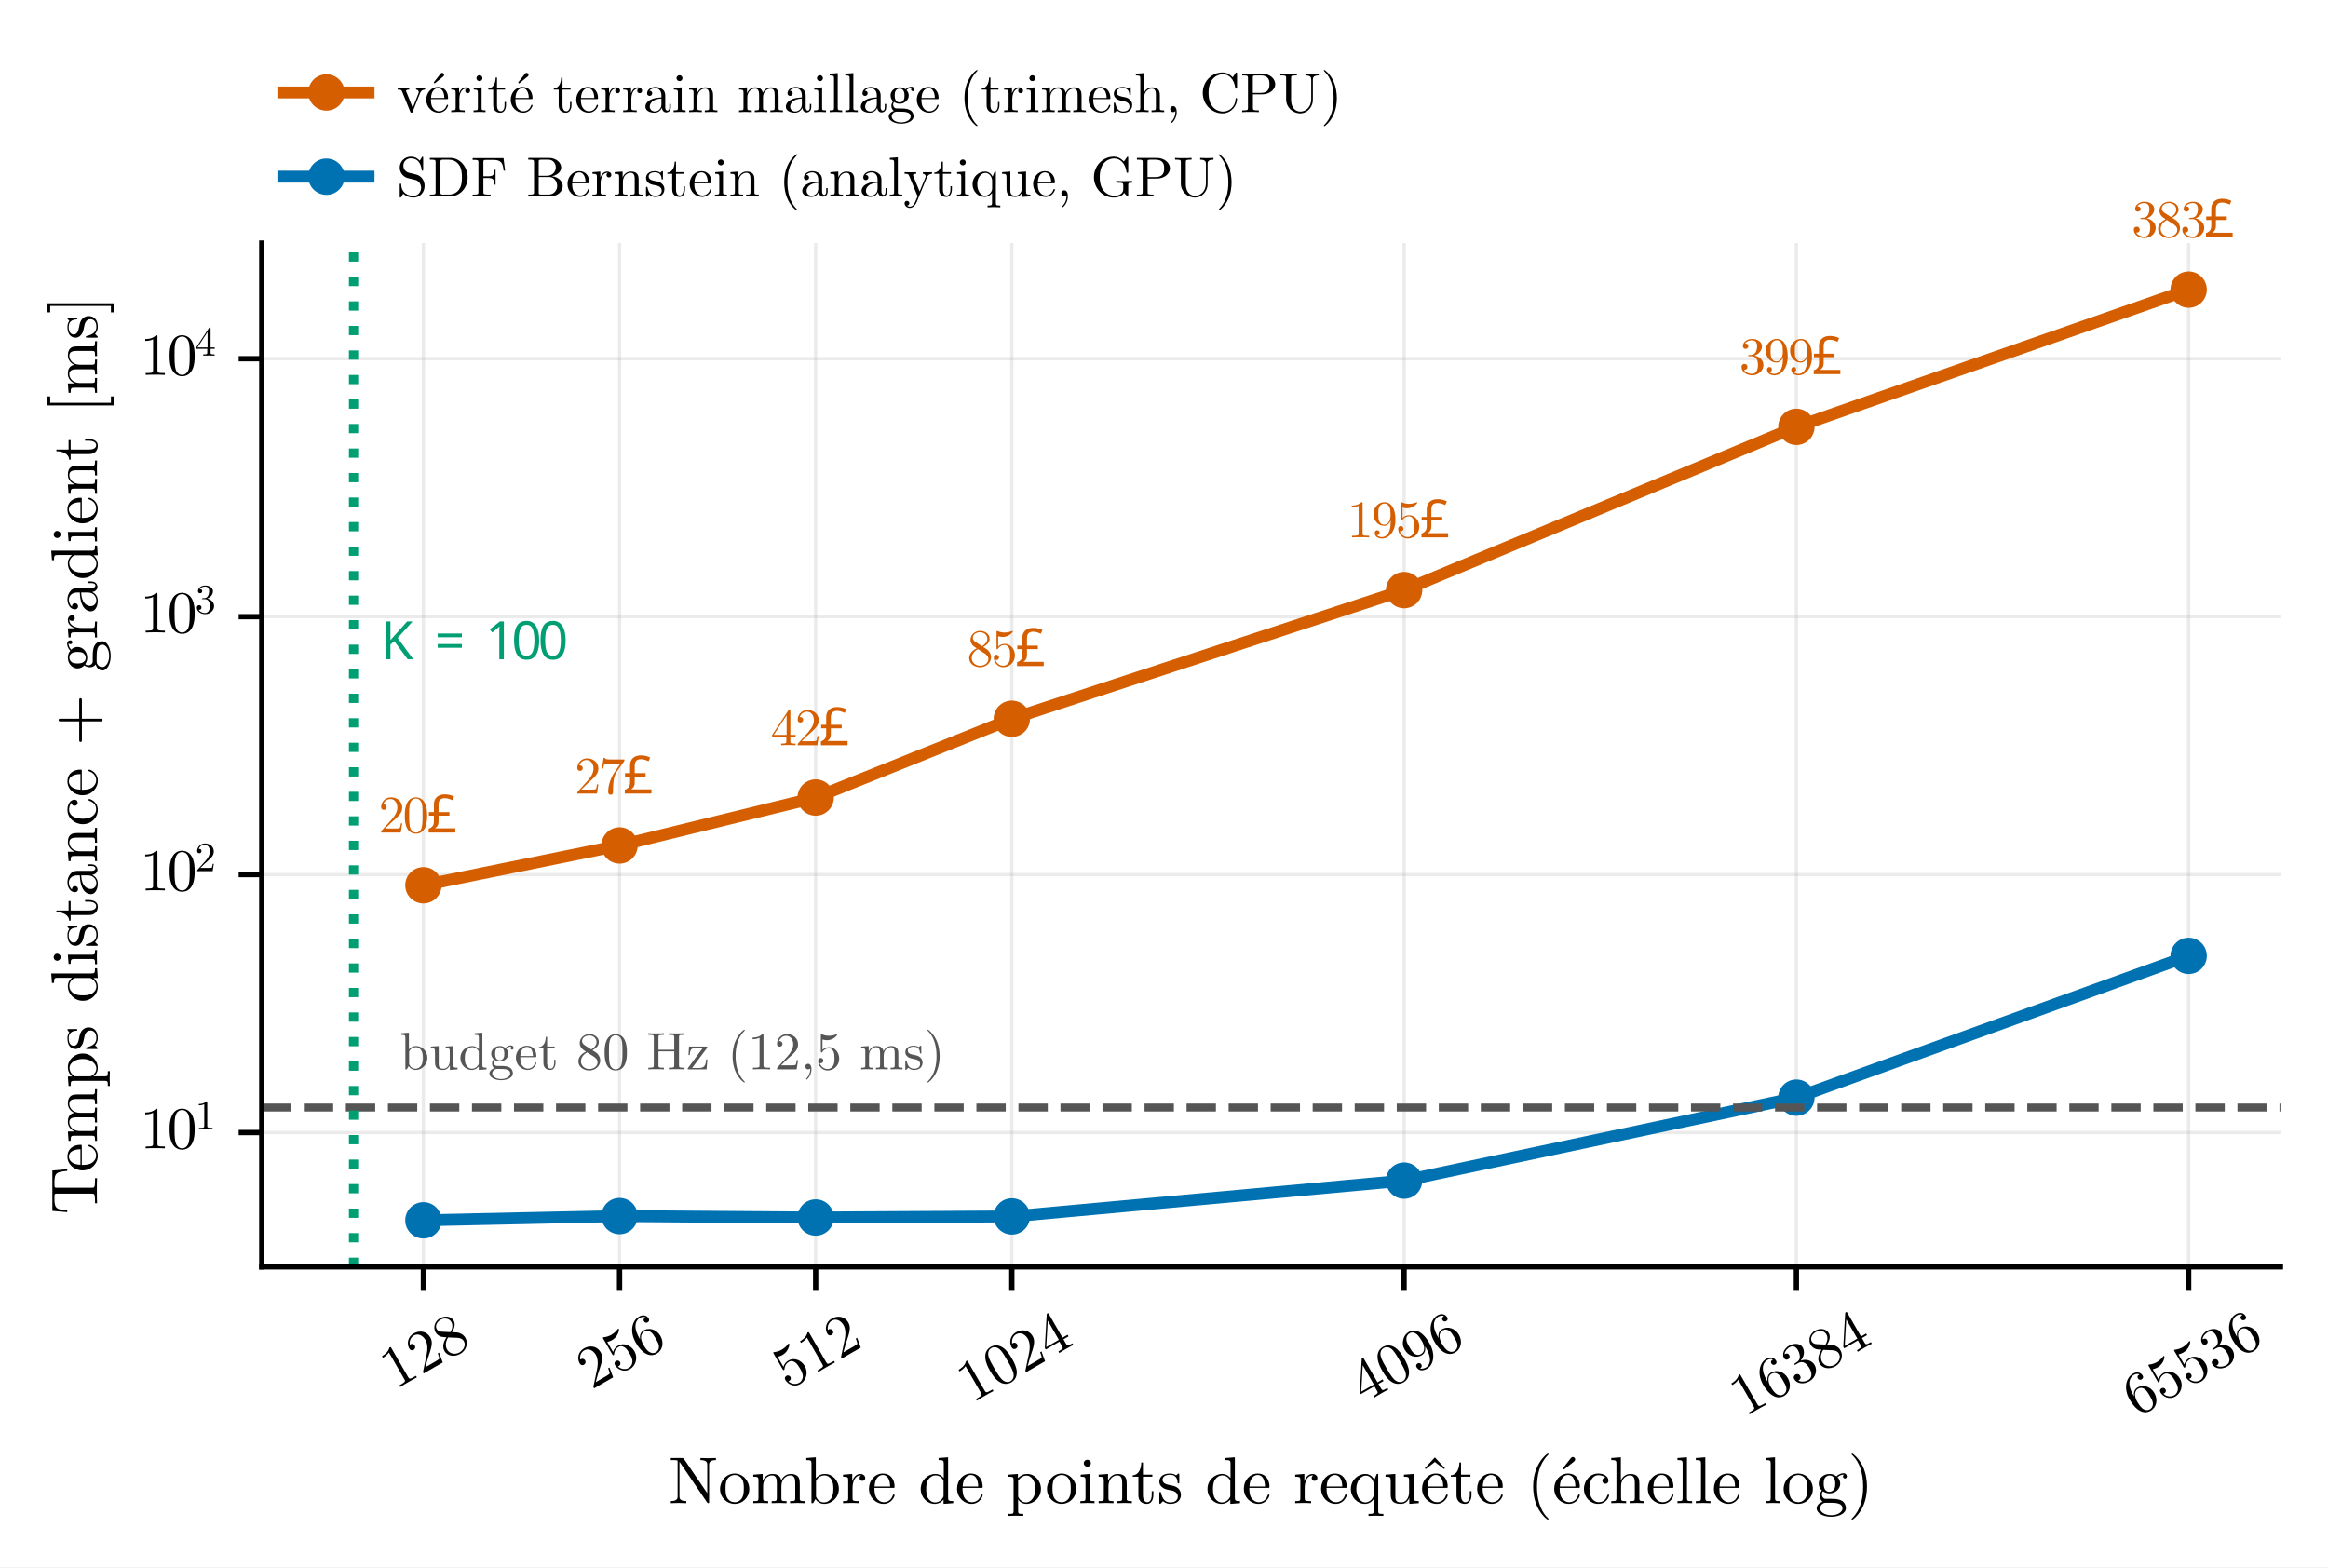
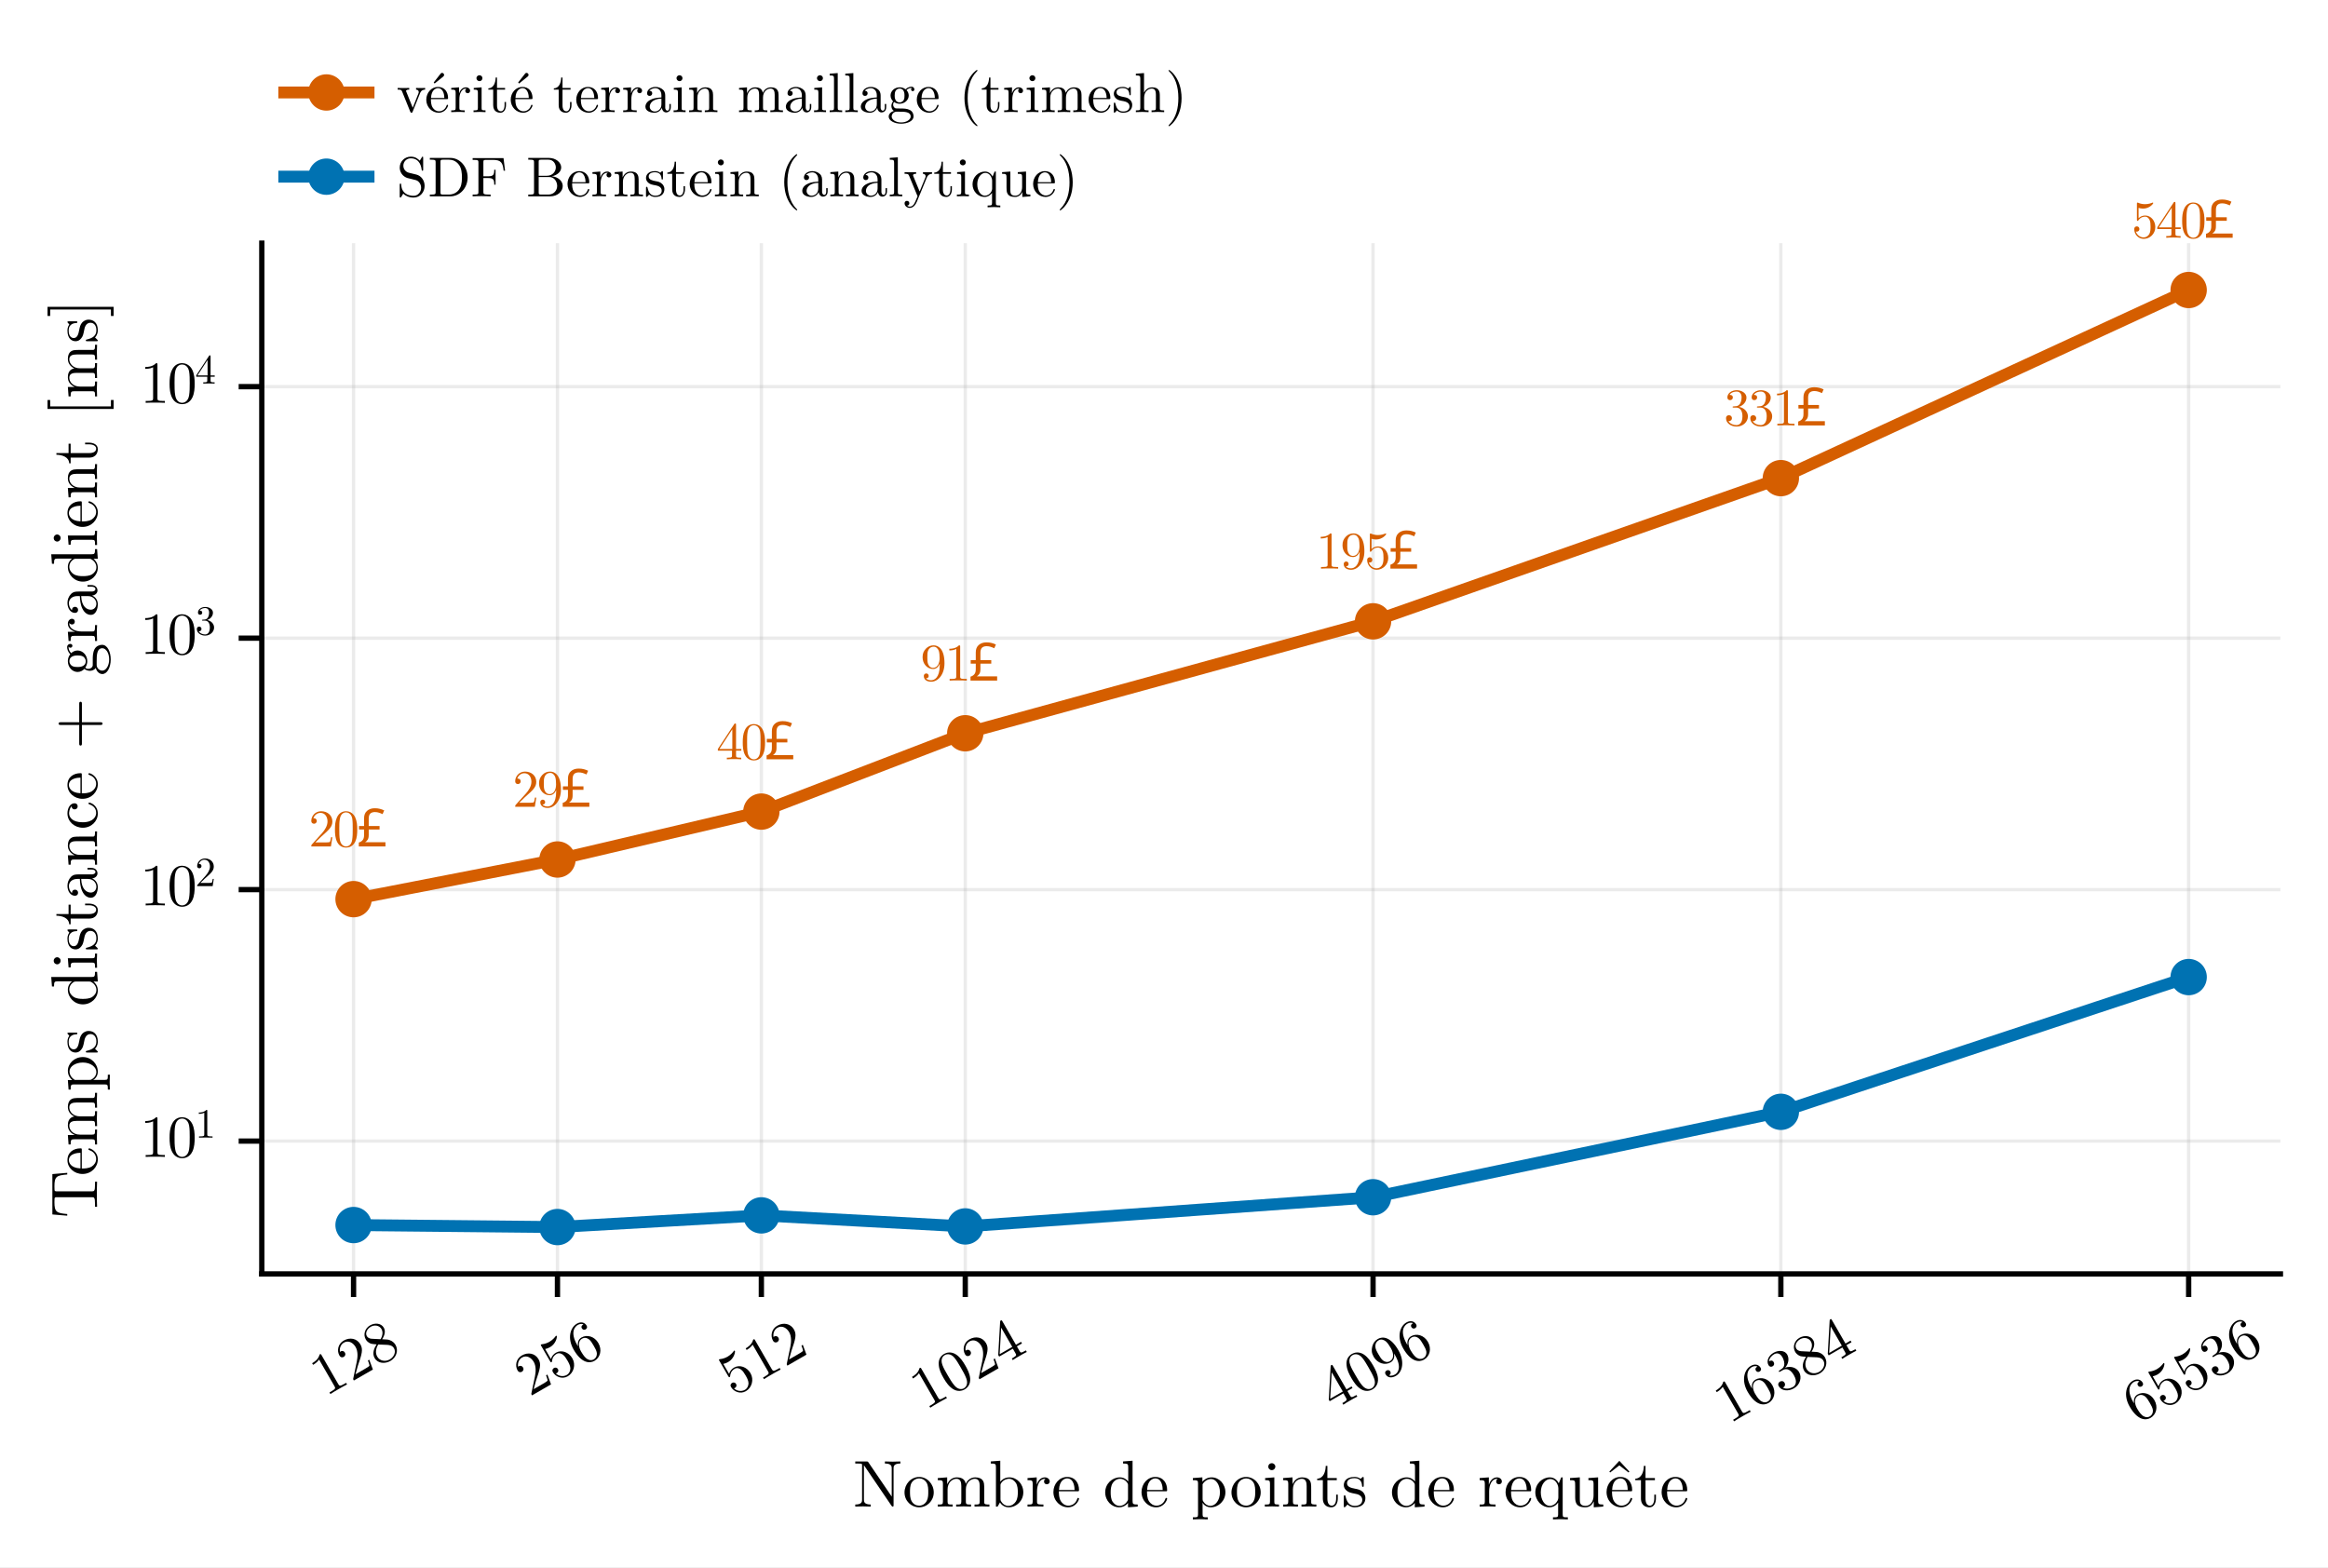
- <svg xmlns="http://www.w3.org/2000/svg" xmlns:xlink="http://www.w3.org/1999/xlink" width="352.231pt" height="237.151pt" viewBox="0 0 352.231 237.151" version="1.1">
+ <svg xmlns="http://www.w3.org/2000/svg" xmlns:xlink="http://www.w3.org/1999/xlink" width="352.231pt" height="237.129pt" viewBox="0 0 352.231 237.129" version="1.1">
  <defs>
    <style type="text/css">*{stroke-linejoin: round; stroke-linecap: butt}</style>
  </defs>
  <g id="figure_1">
    <g id="patch_1">
-       <path d="M 0 237.151  L 352.231 237.151  L 352.231 0  L 0 0  z " style="fill: #ffffff" />
+       <path d="M 0 237.129  L 352.231 237.129  L 352.231 0  L 0 0  z " style="fill: #ffffff" />
    </g>
    <g id="axes_1">
      <g id="patch_2">
-         <path d="M 39.611 191.695  L 345.031 191.695  L 345.031 36.783  L 39.611 36.783  z " style="fill: #ffffff" />
+         <path d="M 39.611 192.763  L 345.031 192.763  L 345.031 36.794  L 39.611 36.794  z " style="fill: #ffffff" />
      </g>
      <g id="matplotlib.axis_1">
        <g id="xtick_1">
          <g id="line2d_1">
-             <path d="M 64.063 191.695  L 64.063 36.783  " clip-path="url(#p65b38e0ab0)" style="fill: none; stroke: #b0b0b0; stroke-opacity: 0.25; stroke-width: 0.5; stroke-linecap: square" />
+             <path d="M 53.494 192.763  L 53.494 36.794  " clip-path="url(#p4fab34e4df)" style="fill: none; stroke: #b0b0b0; stroke-opacity: 0.25; stroke-width: 0.5; stroke-linecap: square" />
          </g>
          <g id="line2d_2">
            <defs>
-               <path id="m1f3d195826" d="M 0 0  L 0 3.5  " style="stroke: #000000; stroke-width: 0.8" />
+               <path id="m1f46960d8f" d="M 0 0  L 0 3.5  " style="stroke: #000000; stroke-width: 0.8" />
            </defs>
            <g>
-               <use xlink:href="#m1f3d195826" x="64.063" y="191.695" style="stroke: #000000; stroke-width: 0.8" />
+               <use xlink:href="#m1f46960d8f" x="53.494" y="192.763" style="stroke: #000000; stroke-width: 0.8" />
            </g>
          </g>
          <g id="text_1">
-             <text style="font-size: 9px; font-family: 'Latin Modern Roman', 'CMU Serif', 'DejaVu Serif', serif" transform="translate(59.81668 210.3019) rotate(-30)">128</text>
+             <text style="font-size: 9px; font-family: 'Latin Modern Roman', 'CMU Serif', 'DejaVu Serif', serif" transform="translate(49.2477 211.37) rotate(-30)">128</text>
          </g>
        </g>
        <g id="xtick_2">
          <g id="line2d_3">
-             <path d="M 93.739 191.695  L 93.739 36.783  " clip-path="url(#p65b38e0ab0)" style="fill: none; stroke: #b0b0b0; stroke-opacity: 0.25; stroke-width: 0.5; stroke-linecap: square" />
+             <path d="M 84.344 192.763  L 84.344 36.794  " clip-path="url(#p4fab34e4df)" style="fill: none; stroke: #b0b0b0; stroke-opacity: 0.25; stroke-width: 0.5; stroke-linecap: square" />
          </g>
          <g id="line2d_4">
            <g>
-               <use xlink:href="#m1f3d195826" x="93.739" y="191.695" style="stroke: #000000; stroke-width: 0.8" />
+               <use xlink:href="#m1f46960d8f" x="84.344" y="192.763" style="stroke: #000000; stroke-width: 0.8" />
            </g>
          </g>
          <g id="text_2">
-             <text style="font-size: 9px; font-family: 'Latin Modern Roman', 'CMU Serif', 'DejaVu Serif', serif" transform="translate(89.49284 210.3019) rotate(-30)">256</text>
+             <text style="font-size: 9px; font-family: 'Latin Modern Roman', 'CMU Serif', 'DejaVu Serif', serif" transform="translate(80.09819 211.37) rotate(-30)">256</text>
          </g>
        </g>
        <g id="xtick_3">
          <g id="line2d_5">
-             <path d="M 123.415 191.695  L 123.415 36.783  " clip-path="url(#p65b38e0ab0)" style="fill: none; stroke: #b0b0b0; stroke-opacity: 0.25; stroke-width: 0.5; stroke-linecap: square" />
+             <path d="M 115.195 192.763  L 115.195 36.794  " clip-path="url(#p4fab34e4df)" style="fill: none; stroke: #b0b0b0; stroke-opacity: 0.25; stroke-width: 0.5; stroke-linecap: square" />
          </g>
          <g id="line2d_6">
            <g>
-               <use xlink:href="#m1f3d195826" x="123.415" y="191.695" style="stroke: #000000; stroke-width: 0.8" />
+               <use xlink:href="#m1f46960d8f" x="115.195" y="192.763" style="stroke: #000000; stroke-width: 0.8" />
            </g>
          </g>
          <g id="text_3">
-             <text style="font-size: 9px; font-family: 'Latin Modern Roman', 'CMU Serif', 'DejaVu Serif', serif" transform="translate(119.169 210.3019) rotate(-30)">512</text>
+             <text style="font-size: 9px; font-family: 'Latin Modern Roman', 'CMU Serif', 'DejaVu Serif', serif" transform="translate(110.9487 211.37) rotate(-30)">512</text>
          </g>
        </g>
        <g id="xtick_4">
          <g id="line2d_7">
-             <path d="M 153.091 191.695  L 153.091 36.783  " clip-path="url(#p65b38e0ab0)" style="fill: none; stroke: #b0b0b0; stroke-opacity: 0.25; stroke-width: 0.5; stroke-linecap: square" />
+             <path d="M 146.045 192.763  L 146.045 36.794  " clip-path="url(#p4fab34e4df)" style="fill: none; stroke: #b0b0b0; stroke-opacity: 0.25; stroke-width: 0.5; stroke-linecap: square" />
          </g>
          <g id="line2d_8">
            <g>
-               <use xlink:href="#m1f3d195826" x="153.091" y="191.695" style="stroke: #000000; stroke-width: 0.8" />
+               <use xlink:href="#m1f46960d8f" x="146.045" y="192.763" style="stroke: #000000; stroke-width: 0.8" />
            </g>
          </g>
          <g id="text_4">
-             <text style="font-size: 9px; font-family: 'Latin Modern Roman', 'CMU Serif', 'DejaVu Serif', serif" transform="translate(147.0562 212.3677) rotate(-30)">1024</text>
+             <text style="font-size: 9px; font-family: 'Latin Modern Roman', 'CMU Serif', 'DejaVu Serif', serif" transform="translate(140.0102 213.4357) rotate(-30)">1024</text>
          </g>
        </g>
        <g id="xtick_5">
          <g id="line2d_9">
-             <path d="M 212.444 191.695  L 212.444 36.783  " clip-path="url(#p65b38e0ab0)" style="fill: none; stroke: #b0b0b0; stroke-opacity: 0.25; stroke-width: 0.5; stroke-linecap: square" />
+             <path d="M 207.746 192.763  L 207.746 36.794  " clip-path="url(#p4fab34e4df)" style="fill: none; stroke: #b0b0b0; stroke-opacity: 0.25; stroke-width: 0.5; stroke-linecap: square" />
          </g>
          <g id="line2d_10">
            <g>
-               <use xlink:href="#m1f3d195826" x="212.444" y="191.695" style="stroke: #000000; stroke-width: 0.8" />
+               <use xlink:href="#m1f46960d8f" x="207.746" y="192.763" style="stroke: #000000; stroke-width: 0.8" />
            </g>
          </g>
          <g id="text_5">
-             <text style="font-size: 9px; font-family: 'Latin Modern Roman', 'CMU Serif', 'DejaVu Serif', serif" transform="translate(206.4085 212.3677) rotate(-30)">4096</text>
+             <text style="font-size: 9px; font-family: 'Latin Modern Roman', 'CMU Serif', 'DejaVu Serif', serif" transform="translate(201.7112 213.4357) rotate(-30)">4096</text>
          </g>
        </g>
        <g id="xtick_6">
          <g id="line2d_11">
-             <path d="M 271.796 191.695  L 271.796 36.783  " clip-path="url(#p65b38e0ab0)" style="fill: none; stroke: #b0b0b0; stroke-opacity: 0.25; stroke-width: 0.5; stroke-linecap: square" />
+             <path d="M 269.447 192.763  L 269.447 36.794  " clip-path="url(#p4fab34e4df)" style="fill: none; stroke: #b0b0b0; stroke-opacity: 0.25; stroke-width: 0.5; stroke-linecap: square" />
          </g>
          <g id="line2d_12">
            <g>
-               <use xlink:href="#m1f3d195826" x="271.796" y="191.695" style="stroke: #000000; stroke-width: 0.8" />
+               <use xlink:href="#m1f46960d8f" x="269.447" y="192.763" style="stroke: #000000; stroke-width: 0.8" />
            </g>
          </g>
          <g id="text_6">
-             <text style="font-size: 9px; font-family: 'Latin Modern Roman', 'CMU Serif', 'DejaVu Serif', serif" transform="translate(263.9718 214.4334) rotate(-30)">16384</text>
+             <text style="font-size: 9px; font-family: 'Latin Modern Roman', 'CMU Serif', 'DejaVu Serif', serif" transform="translate(261.6231 215.5015) rotate(-30)">16384</text>
          </g>
        </g>
        <g id="xtick_7">
          <g id="line2d_13">
-             <path d="M 331.148 191.695  L 331.148 36.783  " clip-path="url(#p65b38e0ab0)" style="fill: none; stroke: #b0b0b0; stroke-opacity: 0.25; stroke-width: 0.5; stroke-linecap: square" />
+             <path d="M 331.148 192.763  L 331.148 36.794  " clip-path="url(#p4fab34e4df)" style="fill: none; stroke: #b0b0b0; stroke-opacity: 0.25; stroke-width: 0.5; stroke-linecap: square" />
          </g>
          <g id="line2d_14">
            <g>
-               <use xlink:href="#m1f3d195826" x="331.148" y="191.695" style="stroke: #000000; stroke-width: 0.8" />
+               <use xlink:href="#m1f46960d8f" x="331.148" y="192.763" style="stroke: #000000; stroke-width: 0.8" />
            </g>
          </g>
          <g id="text_7">
-             <text style="font-size: 9px; font-family: 'Latin Modern Roman', 'CMU Serif', 'DejaVu Serif', serif" transform="translate(323.3241 214.4334) rotate(-30)">65536</text>
+             <text style="font-size: 9px; font-family: 'Latin Modern Roman', 'CMU Serif', 'DejaVu Serif', serif" transform="translate(323.3241 215.5015) rotate(-30)">65536</text>
          </g>
        </g>
        <g id="text_8">
-           <text style="font-size: 10px; font-family: 'Latin Modern Roman', 'CMU Serif', 'DejaVu Serif', serif; text-anchor: middle" x="192.321" y="227.451" transform="rotate(-0 192.3212 227.4513)">Nombre de points de requête (échelle log)</text>
+           <text style="font-size: 10px; font-family: 'Latin Modern Roman', 'CMU Serif', 'DejaVu Serif', serif; text-anchor: middle" x="192.321" y="227.969" transform="rotate(-0 192.3212 227.9693)">Nombre de points de requête</text>
        </g>
      </g>
      <g id="matplotlib.axis_2">
        <g id="ytick_1">
          <g id="line2d_15">
-             <path d="M 39.611 171.372  L 345.031 171.372  " clip-path="url(#p65b38e0ab0)" style="fill: none; stroke: #b0b0b0; stroke-opacity: 0.25; stroke-width: 0.5; stroke-linecap: square" />
+             <path d="M 39.611 172.665  L 345.031 172.665  " clip-path="url(#p4fab34e4df)" style="fill: none; stroke: #b0b0b0; stroke-opacity: 0.25; stroke-width: 0.5; stroke-linecap: square" />
          </g>
          <g id="line2d_16">
            <defs>
-               <path id="mb1dacdc8e3" d="M 0 0  L -3.5 0  " style="stroke: #000000; stroke-width: 0.8" />
+               <path id="m2ac42a621b" d="M 0 0  L -3.5 0  " style="stroke: #000000; stroke-width: 0.8" />
            </defs>
            <g>
-               <use xlink:href="#mb1dacdc8e3" x="39.611" y="171.372" style="stroke: #000000; stroke-width: 0.8" />
+               <use xlink:href="#m2ac42a621b" x="39.611" y="172.665" style="stroke: #000000; stroke-width: 0.8" />
            </g>
          </g>
          <g id="text_9">
-             <g transform="translate(21.18125 174.495)">
+             <g transform="translate(21.18125 175.7881)">
              <text>
                <tspan x="0" y="-0.738" style="font-size: 9px; font-family: 'Latin Modern Roman'">1</tspan>
                <tspan x="4.131" y="-0.738" style="font-size: 9px; font-family: 'Latin Modern Roman'">0</tspan>
                <tspan x="8.335" y="-3.647" style="font-size: 6.3px; font-family: 'Latin Modern Roman'">1</tspan>
              </text>
            </g>
          </g>
        </g>
        <g id="ytick_2">
          <g id="line2d_17">
-             <path d="M 39.611 132.341  L 345.031 132.341  " clip-path="url(#p65b38e0ab0)" style="fill: none; stroke: #b0b0b0; stroke-opacity: 0.25; stroke-width: 0.5; stroke-linecap: square" />
+             <path d="M 39.611 134.613  L 345.031 134.613  " clip-path="url(#p4fab34e4df)" style="fill: none; stroke: #b0b0b0; stroke-opacity: 0.25; stroke-width: 0.5; stroke-linecap: square" />
          </g>
          <g id="line2d_18">
            <g>
-               <use xlink:href="#mb1dacdc8e3" x="39.611" y="132.341" style="stroke: #000000; stroke-width: 0.8" />
+               <use xlink:href="#m2ac42a621b" x="39.611" y="134.613" style="stroke: #000000; stroke-width: 0.8" />
            </g>
          </g>
          <g id="text_10">
-             <g transform="translate(21.18125 135.4647)">
+             <g transform="translate(21.18125 137.7358)">
              <text>
                <tspan x="0" y="-0.738" style="font-size: 9px; font-family: 'Latin Modern Roman'">1</tspan>
                <tspan x="4.131" y="-0.738" style="font-size: 9px; font-family: 'Latin Modern Roman'">0</tspan>
                <tspan x="8.335" y="-3.647" style="font-size: 6.3px; font-family: 'Latin Modern Roman'">2</tspan>
              </text>
            </g>
          </g>
        </g>
        <g id="ytick_3">
          <g id="line2d_19">
-             <path d="M 39.611 93.311  L 345.031 93.311  " clip-path="url(#p65b38e0ab0)" style="fill: none; stroke: #b0b0b0; stroke-opacity: 0.25; stroke-width: 0.5; stroke-linecap: square" />
+             <path d="M 39.611 96.56  L 345.031 96.56  " clip-path="url(#p4fab34e4df)" style="fill: none; stroke: #b0b0b0; stroke-opacity: 0.25; stroke-width: 0.5; stroke-linecap: square" />
          </g>
          <g id="line2d_20">
            <g>
-               <use xlink:href="#mb1dacdc8e3" x="39.611" y="93.311" style="stroke: #000000; stroke-width: 0.8" />
+               <use xlink:href="#m2ac42a621b" x="39.611" y="96.56" style="stroke: #000000; stroke-width: 0.8" />
            </g>
          </g>
          <g id="text_11">
-             <g transform="translate(21.18125 96.43441)">
+             <g transform="translate(21.18125 99.68355)">
              <text>
                <tspan x="0" y="-0.738" style="font-size: 9px; font-family: 'Latin Modern Roman'">1</tspan>
                <tspan x="4.131" y="-0.738" style="font-size: 9px; font-family: 'Latin Modern Roman'">0</tspan>
                <tspan x="8.335" y="-3.647" style="font-size: 6.3px; font-family: 'Latin Modern Roman'">3</tspan>
              </text>
            </g>
          </g>
        </g>
        <g id="ytick_4">
          <g id="line2d_21">
-             <path d="M 39.611 54.281  L 345.031 54.281  " clip-path="url(#p65b38e0ab0)" style="fill: none; stroke: #b0b0b0; stroke-opacity: 0.25; stroke-width: 0.5; stroke-linecap: square" />
+             <path d="M 39.611 58.508  L 345.031 58.508  " clip-path="url(#p4fab34e4df)" style="fill: none; stroke: #b0b0b0; stroke-opacity: 0.25; stroke-width: 0.5; stroke-linecap: square" />
          </g>
          <g id="line2d_22">
            <g>
-               <use xlink:href="#mb1dacdc8e3" x="39.611" y="54.281" style="stroke: #000000; stroke-width: 0.8" />
+               <use xlink:href="#m2ac42a621b" x="39.611" y="58.508" style="stroke: #000000; stroke-width: 0.8" />
            </g>
          </g>
          <g id="text_12">
-             <g transform="translate(21.18125 57.40412)">
+             <g transform="translate(21.18125 61.63127)">
              <text>
                <tspan x="0" y="-0.683" style="font-size: 9px; font-family: 'Latin Modern Roman'">1</tspan>
                <tspan x="4.131" y="-0.683" style="font-size: 9px; font-family: 'Latin Modern Roman'">0</tspan>
                <tspan x="8.335" y="-3.592" style="font-size: 6.3px; font-family: 'Latin Modern Roman'">4</tspan>
              </text>
            </g>
          </g>
        </g>
        <g id="text_13">
-           <text style="font-size: 10px; font-family: 'Latin Modern Roman', 'CMU Serif', 'DejaVu Serif', serif; text-anchor: middle" x="14.691" y="114.239" transform="rotate(-90 14.69063 114.239)">Temps distance + gradient [ms]</text>
+           <text style="font-size: 10px; font-family: 'Latin Modern Roman', 'CMU Serif', 'DejaVu Serif', serif; text-anchor: middle" x="14.691" y="114.778" transform="rotate(-90 14.69063 114.7783)">Temps distance + gradient [ms]</text>
        </g>
      </g>
      <g id="line2d_23">
-         <path d="M 64.063 133.954  L 93.739 127.931  L 123.415 120.678  L 153.091 108.76  L 212.444 89.289  L 271.796 64.587  L 331.148 43.825  " clip-path="url(#p65b38e0ab0)" style="fill: none; stroke: #d55e00; stroke-width: 1.8; stroke-linecap: square" />
+         <path d="M 53.494 136.055  L 84.344 130.054  L 115.195 122.808  L 146.045 110.955  L 207.746 94.015  L 269.447 72.349  L 331.148 43.883  " clip-path="url(#p4fab34e4df)" style="fill: none; stroke: #d55e00; stroke-width: 1.8; stroke-linecap: square" />
        <defs>
-           <path id="mc44ab94e16" d="M 0 2.25  C 0.597 2.25 1.169 2.013 1.591 1.591  C 2.013 1.169 2.25 0.597 2.25 0  C 2.25 -0.597 2.013 -1.169 1.591 -1.591  C 1.169 -2.013 0.597 -2.25 0 -2.25  C -0.597 -2.25 -1.169 -2.013 -1.591 -1.591  C -2.013 -1.169 -2.25 -0.597 -2.25 0  C -2.25 0.597 -2.013 1.169 -1.591 1.591  C -1.169 2.013 -0.597 2.25 0 2.25  z " style="stroke: #d55e00" />
+           <path id="mc8640598cf" d="M 0 2.25  C 0.597 2.25 1.169 2.013 1.591 1.591  C 2.013 1.169 2.25 0.597 2.25 0  C 2.25 -0.597 2.013 -1.169 1.591 -1.591  C 1.169 -2.013 0.597 -2.25 0 -2.25  C -0.597 -2.25 -1.169 -2.013 -1.591 -1.591  C -2.013 -1.169 -2.25 -0.597 -2.25 0  C -2.25 0.597 -2.013 1.169 -1.591 1.591  C -1.169 2.013 -0.597 2.25 0 2.25  z " style="stroke: #d55e00" />
        </defs>
-         <g clip-path="url(#p65b38e0ab0)">
-           <use xlink:href="#mc44ab94e16" x="64.063" y="133.954" style="fill: #d55e00; stroke: #d55e00" />
-           <use xlink:href="#mc44ab94e16" x="93.739" y="127.931" style="fill: #d55e00; stroke: #d55e00" />
-           <use xlink:href="#mc44ab94e16" x="123.415" y="120.678" style="fill: #d55e00; stroke: #d55e00" />
-           <use xlink:href="#mc44ab94e16" x="153.091" y="108.76" style="fill: #d55e00; stroke: #d55e00" />
-           <use xlink:href="#mc44ab94e16" x="212.444" y="89.289" style="fill: #d55e00; stroke: #d55e00" />
-           <use xlink:href="#mc44ab94e16" x="271.796" y="64.587" style="fill: #d55e00; stroke: #d55e00" />
-           <use xlink:href="#mc44ab94e16" x="331.148" y="43.825" style="fill: #d55e00; stroke: #d55e00" />
+         <g clip-path="url(#p4fab34e4df)">
+           <use xlink:href="#mc8640598cf" x="53.494" y="136.055" style="fill: #d55e00; stroke: #d55e00" />
+           <use xlink:href="#mc8640598cf" x="84.344" y="130.054" style="fill: #d55e00; stroke: #d55e00" />
+           <use xlink:href="#mc8640598cf" x="115.195" y="122.808" style="fill: #d55e00; stroke: #d55e00" />
+           <use xlink:href="#mc8640598cf" x="146.045" y="110.955" style="fill: #d55e00; stroke: #d55e00" />
+           <use xlink:href="#mc8640598cf" x="207.746" y="94.015" style="fill: #d55e00; stroke: #d55e00" />
+           <use xlink:href="#mc8640598cf" x="269.447" y="72.349" style="fill: #d55e00; stroke: #d55e00" />
+           <use xlink:href="#mc8640598cf" x="331.148" y="43.883" style="fill: #d55e00; stroke: #d55e00" />
        </g>
      </g>
      <g id="line2d_24">
-         <path d="M 64.063 184.653  L 93.739 184.012  L 123.415 184.228  L 153.091 184.064  L 212.444 178.648  L 271.796 166.091  L 331.148 144.639  " clip-path="url(#p65b38e0ab0)" style="fill: none; stroke: #0072b2; stroke-width: 1.8; stroke-linecap: square" />
+         <path d="M 53.494 185.369  L 84.344 185.673  L 115.195 183.905  L 146.045 185.575  L 207.746 181.16  L 269.447 168.236  L 331.148 147.847  " clip-path="url(#p4fab34e4df)" style="fill: none; stroke: #0072b2; stroke-width: 1.8; stroke-linecap: square" />
        <defs>
-           <path id="mb06ff21425" d="M 0 2.25  C 0.597 2.25 1.169 2.013 1.591 1.591  C 2.013 1.169 2.25 0.597 2.25 0  C 2.25 -0.597 2.013 -1.169 1.591 -1.591  C 1.169 -2.013 0.597 -2.25 0 -2.25  C -0.597 -2.25 -1.169 -2.013 -1.591 -1.591  C -2.013 -1.169 -2.25 -0.597 -2.25 0  C -2.25 0.597 -2.013 1.169 -1.591 1.591  C -1.169 2.013 -0.597 2.25 0 2.25  z " style="stroke: #0072b2" />
+           <path id="m90aa0472aa" d="M 0 2.25  C 0.597 2.25 1.169 2.013 1.591 1.591  C 2.013 1.169 2.25 0.597 2.25 0  C 2.25 -0.597 2.013 -1.169 1.591 -1.591  C 1.169 -2.013 0.597 -2.25 0 -2.25  C -0.597 -2.25 -1.169 -2.013 -1.591 -1.591  C -2.013 -1.169 -2.25 -0.597 -2.25 0  C -2.25 0.597 -2.013 1.169 -1.591 1.591  C -1.169 2.013 -0.597 2.25 0 2.25  z " style="stroke: #0072b2" />
        </defs>
-         <g clip-path="url(#p65b38e0ab0)">
-           <use xlink:href="#mb06ff21425" x="64.063" y="184.653" style="fill: #0072b2; stroke: #0072b2" />
-           <use xlink:href="#mb06ff21425" x="93.739" y="184.012" style="fill: #0072b2; stroke: #0072b2" />
-           <use xlink:href="#mb06ff21425" x="123.415" y="184.228" style="fill: #0072b2; stroke: #0072b2" />
-           <use xlink:href="#mb06ff21425" x="153.091" y="184.064" style="fill: #0072b2; stroke: #0072b2" />
-           <use xlink:href="#mb06ff21425" x="212.444" y="178.648" style="fill: #0072b2; stroke: #0072b2" />
-           <use xlink:href="#mb06ff21425" x="271.796" y="166.091" style="fill: #0072b2; stroke: #0072b2" />
-           <use xlink:href="#mb06ff21425" x="331.148" y="144.639" style="fill: #0072b2; stroke: #0072b2" />
-         </g>
-       </g>
-       <g id="line2d_25">
-         <path d="M 39.611 167.589  L 345.031 167.589  " clip-path="url(#p65b38e0ab0)" style="fill: none; stroke-dasharray: 4.44,1.92; stroke-dashoffset: 0; stroke: #555555; stroke-width: 1.2" />
-       </g>
-       <g id="line2d_26">
-         <path d="M 53.494 191.695  L 53.494 36.783  " clip-path="url(#p65b38e0ab0)" style="fill: none; stroke-dasharray: 1.4,2.31; stroke-dashoffset: 0; stroke: #009e73; stroke-width: 1.4" />
+         <g clip-path="url(#p4fab34e4df)">
+           <use xlink:href="#m90aa0472aa" x="53.494" y="185.369" style="fill: #0072b2; stroke: #0072b2" />
+           <use xlink:href="#m90aa0472aa" x="84.344" y="185.673" style="fill: #0072b2; stroke: #0072b2" />
+           <use xlink:href="#m90aa0472aa" x="115.195" y="183.905" style="fill: #0072b2; stroke: #0072b2" />
+           <use xlink:href="#m90aa0472aa" x="146.045" y="185.575" style="fill: #0072b2; stroke: #0072b2" />
+           <use xlink:href="#m90aa0472aa" x="207.746" y="181.16" style="fill: #0072b2; stroke: #0072b2" />
+           <use xlink:href="#m90aa0472aa" x="269.447" y="168.236" style="fill: #0072b2; stroke: #0072b2" />
+           <use xlink:href="#m90aa0472aa" x="331.148" y="147.847" style="fill: #0072b2; stroke: #0072b2" />
+         </g>
      </g>
      <g id="patch_3">
-         <path d="M 39.611 191.695  L 39.611 36.783  " style="fill: none; stroke: #000000; stroke-width: 0.8; stroke-linejoin: miter; stroke-linecap: square" />
+         <path d="M 39.611 192.763  L 39.611 36.794  " style="fill: none; stroke: #000000; stroke-width: 0.8; stroke-linejoin: miter; stroke-linecap: square" />
      </g>
      <g id="patch_4">
-         <path d="M 39.611 191.695  L 345.031 191.695  " style="fill: none; stroke: #000000; stroke-width: 0.8; stroke-linejoin: miter; stroke-linecap: square" />
+         <path d="M 39.611 192.763  L 345.031 192.763  " style="fill: none; stroke: #000000; stroke-width: 0.8; stroke-linejoin: miter; stroke-linecap: square" />
      </g>
      <g id="text_14">
-         <text style="font-size: 8px; font-family: 'Latin Modern Roman', 'CMU Serif', 'DejaVu Serif', serif; text-anchor: start; fill: #555555" x="60.493" y="161.807" transform="rotate(-0 60.49308 161.8069)">budget 80 Hz (12,5 ms)</text>
-       </g>
-       <g id="text_15">
-         <g style="fill: #009e73" transform="translate(57.57455 100.2786)">
-           <text>
-             <tspan x="0" y="-0.531" style="font-size: 8px; font-family: 'cmmi10'; fill: #009e73">K</tspan>
-             <tspan x="8.198" y="-0.531" style="font-size: 8px; font-family: 'cmr10'; fill: #009e73">=</tspan>
-             <tspan x="15.817" y="-0.531" style="font-size: 8px; font-family: 'cmr10'; fill: #009e73">1</tspan>
-             <tspan x="19.817" y="-0.531" style="font-size: 8px; font-family: 'cmr10'; fill: #009e73">0</tspan>
-             <tspan x="23.817" y="-0.531" style="font-size: 8px; font-family: 'cmr10'; fill: #009e73">0</tspan>
-           </text>
-         </g>
-       </g>
-       <g id="text_16">
-         <g style="fill: #d55e00" transform="translate(57.26295 126.3864)">
+         <g style="fill: #d55e00" transform="translate(46.69397 128.4873)">
          <text>
            <tspan x="0" y="-0.406" style="font-size: 8px; font-family: 'Latin Modern Roman'; fill: #d55e00">2</tspan>
            <tspan x="3.672" y="-0.406" style="font-size: 8px; font-family: 'Latin Modern Roman'; fill: #d55e00">0</tspan>
            <tspan x="7.344" y="-0.406" style="font-size: 8px; font-family: 'cmsy10'; fill: #d55e00">£</tspan>
          </text>
        </g>
      </g>
+       <g id="text_15">
+         <g style="fill: #d55e00" transform="translate(77.54447 122.4861)">
+           <text>
+             <tspan x="0" y="-0.406" style="font-size: 8px; font-family: 'Latin Modern Roman'; fill: #d55e00">2</tspan>
+             <tspan x="3.672" y="-0.406" style="font-size: 8px; font-family: 'Latin Modern Roman'; fill: #d55e00">9</tspan>
+             <tspan x="7.344" y="-0.406" style="font-size: 8px; font-family: 'cmsy10'; fill: #d55e00">£</tspan>
+           </text>
+         </g>
+       </g>
+       <g id="text_16">
+         <g style="fill: #d55e00" transform="translate(108.395 115.2404)">
+           <text>
+             <tspan x="0" y="-0.344" style="font-size: 8px; font-family: 'Latin Modern Roman'; fill: #d55e00">4</tspan>
+             <tspan x="3.672" y="-0.344" style="font-size: 8px; font-family: 'Latin Modern Roman'; fill: #d55e00">0</tspan>
+             <tspan x="7.344" y="-0.344" style="font-size: 8px; font-family: 'cmsy10'; fill: #d55e00">£</tspan>
+           </text>
+         </g>
+       </g>
      <g id="text_17">
-         <g style="fill: #d55e00" transform="translate(86.93912 120.363)">
-           <text>
-             <tspan x="0" y="-0.281" style="font-size: 8px; font-family: 'Latin Modern Roman'; fill: #d55e00">2</tspan>
-             <tspan x="3.672" y="-0.281" style="font-size: 8px; font-family: 'Latin Modern Roman'; fill: #d55e00">7</tspan>
-             <tspan x="7.344" y="-0.281" style="font-size: 8px; font-family: 'cmsy10'; fill: #d55e00">£</tspan>
+         <g style="fill: #d55e00" transform="translate(139.2455 103.3876)">
+           <text>
+             <tspan x="0" y="-0.406" style="font-size: 8px; font-family: 'Latin Modern Roman'; fill: #d55e00">9</tspan>
+             <tspan x="3.672" y="-0.406" style="font-size: 8px; font-family: 'Latin Modern Roman'; fill: #d55e00">1</tspan>
+             <tspan x="7.344" y="-0.406" style="font-size: 8px; font-family: 'cmsy10'; fill: #d55e00">£</tspan>
          </text>
        </g>
      </g>
      <g id="text_18">
-         <g style="fill: #d55e00" transform="translate(116.6153 113.1108)">
-           <text>
-             <tspan x="0" y="-0.344" style="font-size: 8px; font-family: 'Latin Modern Roman'; fill: #d55e00">4</tspan>
-             <tspan x="3.672" y="-0.344" style="font-size: 8px; font-family: 'Latin Modern Roman'; fill: #d55e00">2</tspan>
-             <tspan x="7.344" y="-0.344" style="font-size: 8px; font-family: 'cmsy10'; fill: #d55e00">£</tspan>
-           </text>
-         </g>
-       </g>
-       <g id="text_19">
-         <g style="fill: #d55e00" transform="translate(146.2914 101.1929)">
-           <text>
-             <tspan x="0" y="-0.406" style="font-size: 8px; font-family: 'Latin Modern Roman'; fill: #d55e00">8</tspan>
-             <tspan x="3.672" y="-0.406" style="font-size: 8px; font-family: 'Latin Modern Roman'; fill: #d55e00">5</tspan>
-             <tspan x="7.344" y="-0.406" style="font-size: 8px; font-family: 'cmsy10'; fill: #d55e00">£</tspan>
-           </text>
-         </g>
-       </g>
-       <g id="text_20">
-         <g style="fill: #d55e00" transform="translate(203.8038 81.72125)">
+         <g style="fill: #d55e00" transform="translate(199.1064 86.44729)">
          <text>
            <tspan x="0" y="-0.406" style="font-size: 8px; font-family: 'Latin Modern Roman'; fill: #d55e00">1</tspan>
            <tspan x="3.672" y="-0.406" style="font-size: 8px; font-family: 'Latin Modern Roman'; fill: #d55e00">9</tspan>
            <tspan x="7.344" y="-0.406" style="font-size: 8px; font-family: 'Latin Modern Roman'; fill: #d55e00">5</tspan>
            <tspan x="11.016" y="-0.406" style="font-size: 8px; font-family: 'cmsy10'; fill: #d55e00">£</tspan>
          </text>
        </g>
      </g>
-       <g id="text_21">
-         <g style="fill: #d55e00" transform="translate(263.1561 57.01912)">
+       <g id="text_19">
+         <g style="fill: #d55e00" transform="translate(260.8074 64.78118)">
          <text>
            <tspan x="0" y="-0.406" style="font-size: 8px; font-family: 'Latin Modern Roman'; fill: #d55e00">3</tspan>
-             <tspan x="3.672" y="-0.406" style="font-size: 8px; font-family: 'Latin Modern Roman'; fill: #d55e00">9</tspan>
-             <tspan x="7.344" y="-0.406" style="font-size: 8px; font-family: 'Latin Modern Roman'; fill: #d55e00">9</tspan>
+             <tspan x="3.672" y="-0.406" style="font-size: 8px; font-family: 'Latin Modern Roman'; fill: #d55e00">3</tspan>
+             <tspan x="7.344" y="-0.406" style="font-size: 8px; font-family: 'Latin Modern Roman'; fill: #d55e00">1</tspan>
            <tspan x="11.016" y="-0.406" style="font-size: 8px; font-family: 'cmsy10'; fill: #d55e00">£</tspan>
          </text>
        </g>
      </g>
-       <g id="text_22">
-         <g style="fill: #d55e00" transform="translate(322.5084 36.25712)">
-           <text>
-             <tspan x="0" y="-0.406" style="font-size: 8px; font-family: 'Latin Modern Roman'; fill: #d55e00">3</tspan>
-             <tspan x="3.672" y="-0.406" style="font-size: 8px; font-family: 'Latin Modern Roman'; fill: #d55e00">8</tspan>
-             <tspan x="7.344" y="-0.406" style="font-size: 8px; font-family: 'Latin Modern Roman'; fill: #d55e00">3</tspan>
-             <tspan x="11.016" y="-0.406" style="font-size: 8px; font-family: 'cmsy10'; fill: #d55e00">£</tspan>
+       <g id="text_20">
+         <g style="fill: #d55e00" transform="translate(322.5084 36.31576)">
+           <text>
+             <tspan x="0" y="-0.344" style="font-size: 8px; font-family: 'Latin Modern Roman'; fill: #d55e00">5</tspan>
+             <tspan x="3.672" y="-0.344" style="font-size: 8px; font-family: 'Latin Modern Roman'; fill: #d55e00">4</tspan>
+             <tspan x="7.344" y="-0.344" style="font-size: 8px; font-family: 'Latin Modern Roman'; fill: #d55e00">0</tspan>
+             <tspan x="11.016" y="-0.344" style="font-size: 8px; font-family: 'cmsy10'; fill: #d55e00">£</tspan>
          </text>
        </g>
      </g>
      <g id="legend_1">
-         <g id="line2d_27">
+         <g id="line2d_25">
          <path d="M 43.011 13.992  L 49.386 13.992  L 55.761 13.992  " style="fill: none; stroke: #d55e00; stroke-width: 1.8; stroke-linecap: square" />
          <g>
-             <use xlink:href="#mc44ab94e16" x="49.386" y="13.992" style="fill: #d55e00; stroke: #d55e00" />
-           </g>
-         </g>
-         <g id="text_23">
-           <text style="font-size: 8.5px; font-family: 'Latin Modern Roman', 'CMU Serif', 'DejaVu Serif', serif; text-anchor: start" x="60.011" y="16.967" transform="rotate(-0 60.01125 16.96703)">vérité terrain maillage (trimesh, CPU)</text>
-         </g>
-         <g id="line2d_28">
+             <use xlink:href="#mc8640598cf" x="49.386" y="13.992" style="fill: #d55e00; stroke: #d55e00" />
+           </g>
+         </g>
+         <g id="text_21">
+           <text style="font-size: 8.5px; font-family: 'Latin Modern Roman', 'CMU Serif', 'DejaVu Serif', serif; text-anchor: start" x="60.011" y="16.967" transform="rotate(-0 60.01125 16.96703)">vérité terrain maillage (trimesh)</text>
+         </g>
+         <g id="line2d_26">
          <path d="M 43.011 26.734  L 49.386 26.734  L 55.761 26.734  " style="fill: none; stroke: #0072b2; stroke-width: 1.8; stroke-linecap: square" />
          <g>
-             <use xlink:href="#mb06ff21425" x="49.386" y="26.734" style="fill: #0072b2; stroke: #0072b2" />
-           </g>
-         </g>
-         <g id="text_24">
-           <text style="font-size: 8.5px; font-family: 'Latin Modern Roman', 'CMU Serif', 'DejaVu Serif', serif; text-anchor: start" x="60.011" y="29.709" transform="rotate(-0 60.01125 29.70906)">SDF Bernstein (analytique, GPU)</text>
+             <use xlink:href="#m90aa0472aa" x="49.386" y="26.734" style="fill: #0072b2; stroke: #0072b2" />
+           </g>
+         </g>
+         <g id="text_22">
+           <text style="font-size: 8.5px; font-family: 'Latin Modern Roman', 'CMU Serif', 'DejaVu Serif', serif; text-anchor: start" x="60.011" y="29.709" transform="rotate(-0 60.01125 29.70906)">SDF Bernstein (analytique)</text>
        </g>
      </g>
    </g>
  </g>
  <defs>
-     <clipPath id="p65b38e0ab0">
-       <rect x="39.611" y="36.783" width="305.42" height="154.912" />
+     <clipPath id="p4fab34e4df">
+       <rect x="39.611" y="36.794" width="305.42" height="155.969" />
    </clipPath>
  </defs>
</svg>
